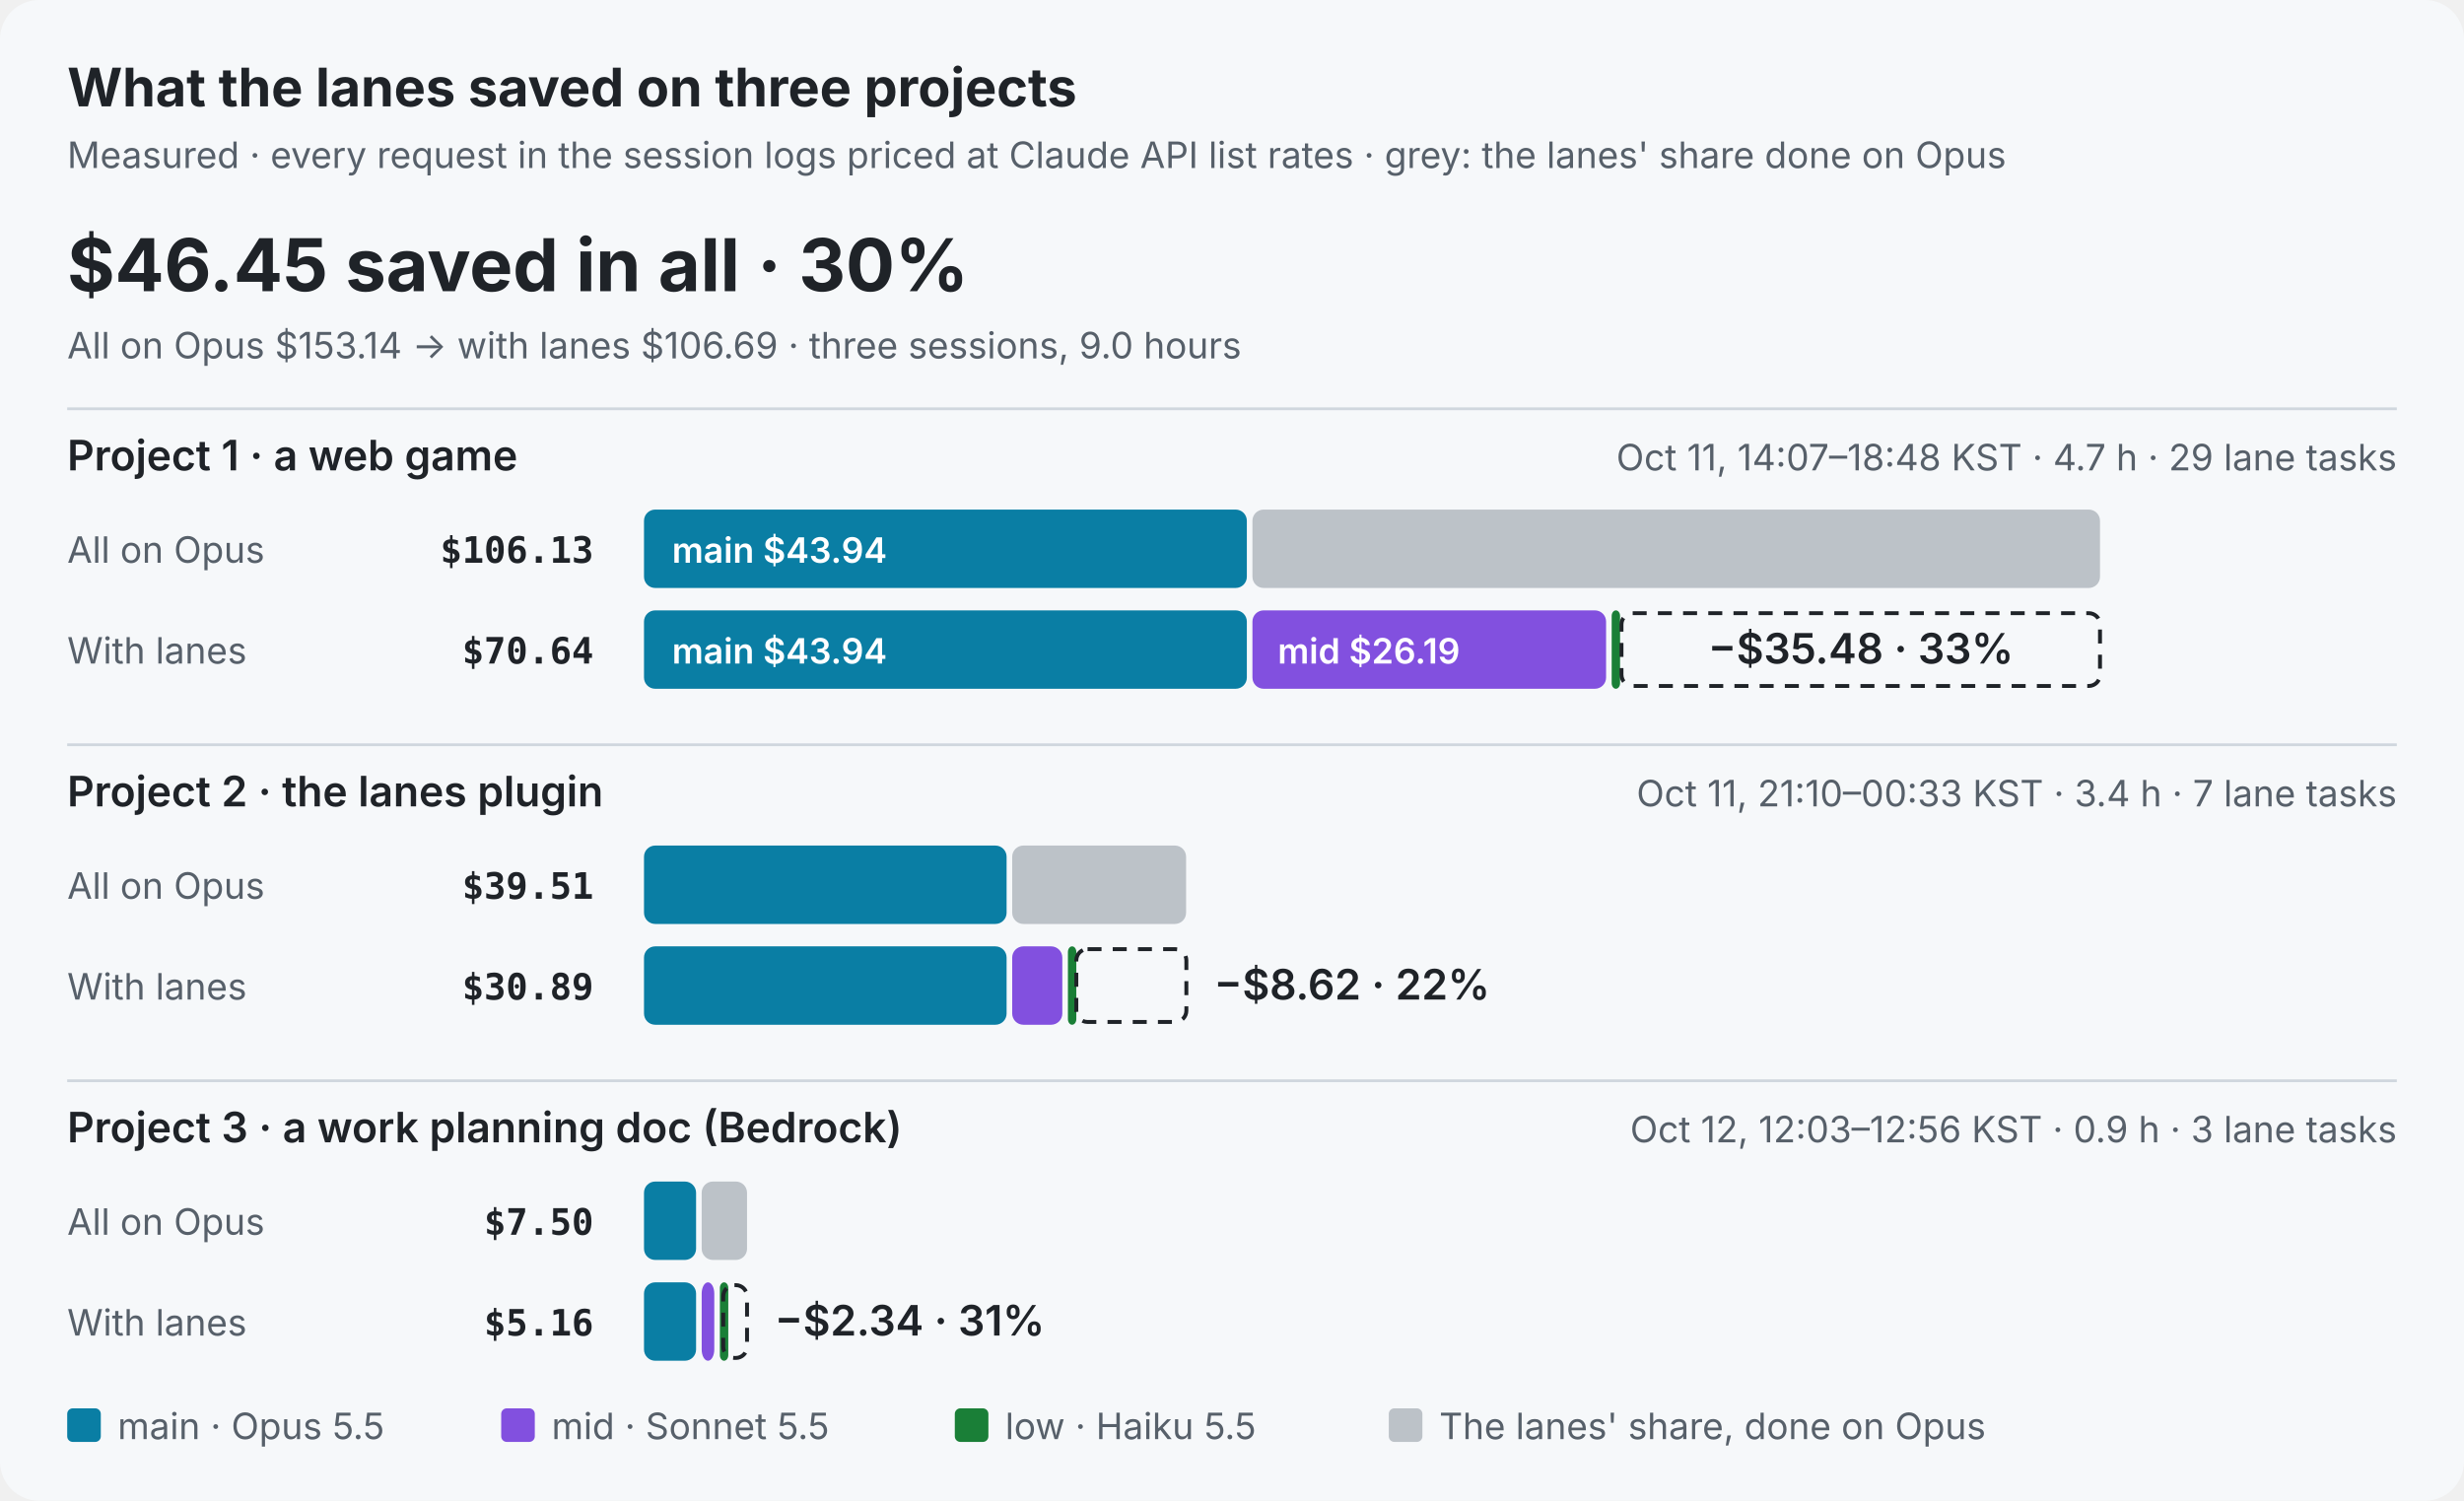
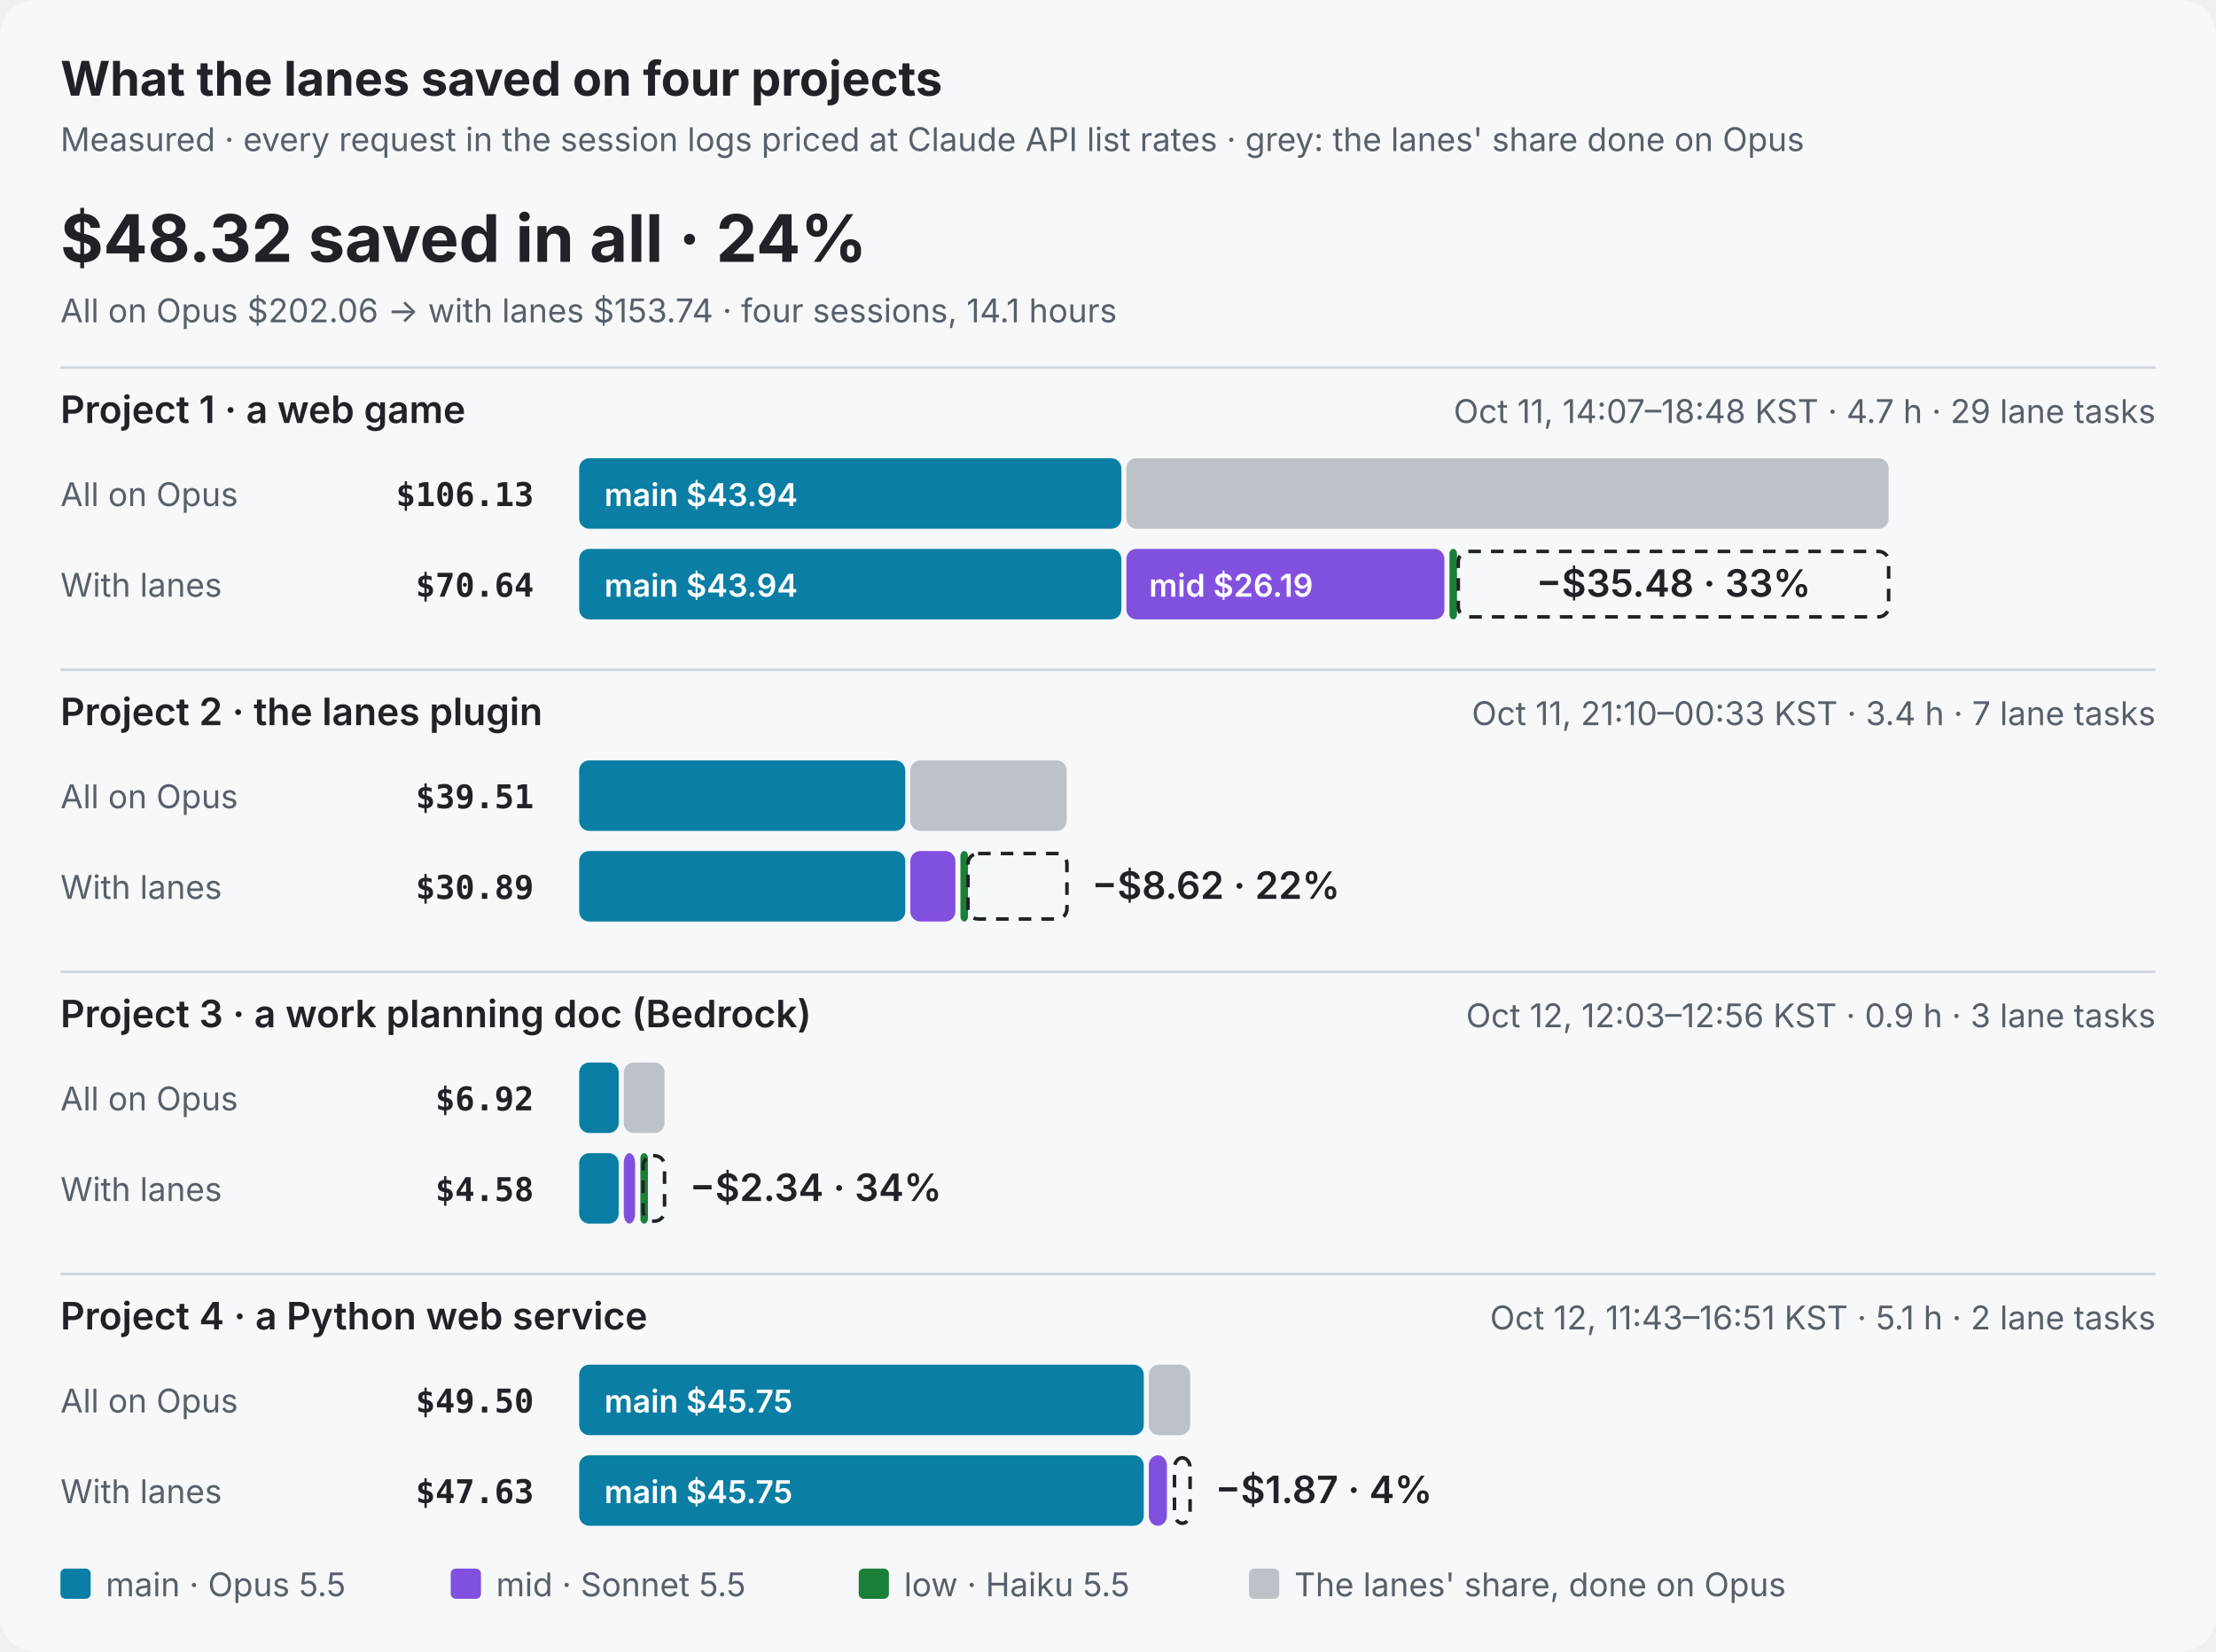
- <svg xmlns="http://www.w3.org/2000/svg" viewBox="0 0 880 536" width="880" height="536" role="img" aria-label="What the lanes saved on three projects: Project 1 · a web game $106.13 → $70.64; Project 2 · the lanes plugin $39.51 → $30.89; Project 3 · a work planning doc (Bedrock) $7.50 → $5.16; $46.45 saved in all · 30%">
+ <svg xmlns="http://www.w3.org/2000/svg" viewBox="0 0 880 656" width="880" height="656" role="img" aria-label="What the lanes saved on four projects: Project 1 · a web game $106.13 → $70.64; Project 2 · the lanes plugin $39.51 → $30.89; Project 3 · a work planning doc (Bedrock) $6.92 → $4.58; Project 4 · a Python web service $49.50 → $47.63; $48.32 saved in all · 24%">
  <style>
    .bg { fill: #f6f8fa; }
    .card { fill: #ffffff; stroke: #d0d7de; stroke-width: 1.2; }
    .h { font: 700 19px -apple-system, "Segoe UI", "Apple SD Gothic Neo", "Noto Sans KR", "Malgun Gothic", sans-serif; fill: #1f2328; }
    .hero { font: 700 26px -apple-system, "Segoe UI", "Apple SD Gothic Neo", "Noto Sans KR", "Malgun Gothic", sans-serif; fill: #1f2328; }
    .t { font: 600 15px -apple-system, "Segoe UI", "Apple SD Gothic Neo", "Noto Sans KR", "Malgun Gothic", sans-serif; fill: #1f2328; }
    .s { font: 13px -apple-system, "Segoe UI", "Apple SD Gothic Neo", "Noto Sans KR", "Malgun Gothic", sans-serif; fill: #57606a; }
    .m { font: 13px ui-monospace, "Cascadia Mono", Menlo, Consolas, "Apple SD Gothic Neo", "Malgun Gothic", monospace; fill: #1f2328; }
    .mb { font: 700 13px ui-monospace, "Cascadia Mono", Menlo, Consolas, "Apple SD Gothic Neo", "Malgun Gothic", monospace; fill: #1f2328; }
    .w { font: 600 12.5px -apple-system, "Segoe UI", "Apple SD Gothic Neo", "Noto Sans KR", "Malgun Gothic", sans-serif; fill: #ffffff; }
    .main { fill: #0a7ea4; } .mid { fill: #8250df; } .low { fill: #1a7f37; }
    .opus { fill: #8c959f; opacity: .55; }
    .grid { stroke: #d0d7de; stroke-width: 1; }
    .save { fill: none; stroke: #1f2328; stroke-width: 1.4; stroke-dasharray: 5 4; }
    .ok { fill: none; stroke: #1a7f37; stroke-width: 2.2; stroke-linecap: round; stroke-linejoin: round; }
    .idle { fill: url(#hatch); }
    .hl { stroke: #8c959f; stroke-width: 1; }
    .tick { stroke: #57606a; stroke-width: 1.5; }
    .tid { font: 11px ui-monospace, "Cascadia Mono", Menlo, Consolas, "Apple SD Gothic Neo", "Malgun Gothic", monospace; fill: #57606a; }
    @media (prefers-color-scheme: dark) {
      .bg { fill: #0d1117; } .card { fill: #161b22; stroke: #30363d; }
      .h, .hero, .t, .m, .mb { fill: #e6edf3; } .s { fill: #9198a1; }
      .main { fill: #1b8fb8; } .mid { fill: #a371f7; } .low { fill: #2ea043; }
      .opus { fill: #6e7681; opacity: .6; } .grid { stroke: #30363d; } .save { stroke: #e6edf3; }
      .ok { stroke: #3fb950; } .hl { stroke: #6e7681; } .tick { stroke: #9198a1; } .tid { fill: #9198a1; }
    }
  </style>
  <defs>
    <clipPath id="grow1">
      <rect x="0" y="178" width="880" height="70">
        <animate attributeName="width" from="200" to="880" dur="1.1s" fill="freeze" />
      </rect>
    </clipPath>
    <clipPath id="grow2">
      <rect x="0" y="298" width="880" height="70">
        <animate attributeName="width" values="200;200;880" keyTimes="0;0.31;1" dur="1.6s" fill="freeze" />
      </rect>
    </clipPath>
    <clipPath id="grow3">
      <rect x="0" y="418" width="880" height="70">
        <animate attributeName="width" values="200;200;880" keyTimes="0;0.48;1" dur="2.1s" fill="freeze" />
      </rect>
    </clipPath>
+     <clipPath id="grow4">
+       <rect x="0" y="538" width="880" height="70">
+         <animate attributeName="width" values="200;200;880" keyTimes="0;0.58;1" dur="2.6s" fill="freeze" />
+       </rect>
+     </clipPath>
  </defs>
-   <rect class="bg" width="880" height="536" rx="14" />
-   <text class="h" x="24" y="38">What the lanes saved on three projects</text>
+   <rect class="bg" width="880" height="656" rx="14" />
+   <text class="h" x="24" y="38">What the lanes saved on four projects</text>
  <text class="s" x="24" y="60">Measured · every request in the session logs priced at Claude API list rates · grey: the lanes' share done on Opus</text>
-   <text class="hero" x="24" y="104">$46.45 saved in all · 30%</text>
-   <text class="s" x="24" y="128">All on Opus $153.14 → with lanes $106.69 · three sessions, 9.0 hours</text>
+   <text class="hero" x="24" y="104">$48.32 saved in all · 24%</text>
+   <text class="s" x="24" y="128">All on Opus $202.06 → with lanes $153.74 · four sessions, 14.1 hours</text>
  <line class="grid" x1="24" x2="856" y1="146" y2="146" />
  <text class="t" x="24" y="168">Project 1 · a web game</text>
  <text class="s" x="856" y="168" text-anchor="end">Oct 11, 14:07–18:48 KST · 4.7 h · 29 lane tasks</text>
  <text class="s" x="24" y="201">All on Opus</text>
  <text class="mb" x="212" y="201" text-anchor="end">$106.13</text>
  <text class="s" x="24" y="237">With lanes</text>
  <text class="mb" x="212" y="237" text-anchor="end">$70.64</text>
  <g clip-path="url(#grow1)">
    <rect class="main" x="230" y="182" width="215.3" height="28" rx="4" />
    <rect class="opus" x="447.3" y="182" width="302.7" height="28" rx="4" />
    <rect class="main" x="230" y="218" width="215.3" height="28" rx="4" />
    <rect class="mid" x="447.3" y="218" width="126.3" height="28" rx="4" />
    <rect class="low" x="575.6" y="218" width="3.0" height="28" rx="2" />
    <rect class="save" x="579.1" y="219" width="170.9" height="26" rx="4" />
    <text class="t" x="664.6" y="237" text-anchor="middle">−$35.48 · 33%</text>
    <text class="w" x="240" y="201">main $43.94</text>
    <text class="w" x="240" y="237">main $43.94</text>
    <text class="w" x="456.3" y="237">mid $26.19</text>
  </g>
  <line class="grid" x1="24" x2="856" y1="266" y2="266" />
  <text class="t" x="24" y="288">Project 2 · the lanes plugin</text>
  <text class="s" x="856" y="288" text-anchor="end">Oct 11, 21:10–00:33 KST · 3.4 h · 7 lane tasks</text>
  <text class="s" x="24" y="321">All on Opus</text>
  <text class="mb" x="212" y="321" text-anchor="end">$39.51</text>
  <text class="s" x="24" y="357">With lanes</text>
  <text class="mb" x="212" y="357" text-anchor="end">$30.89</text>
  <g clip-path="url(#grow2)">
    <rect class="main" x="230" y="302" width="129.5" height="28" rx="4" />
    <rect class="opus" x="361.5" y="302" width="62.1" height="28" rx="4" />
    <rect class="main" x="230" y="338" width="129.5" height="28" rx="4" />
    <rect class="mid" x="361.5" y="338" width="17.9" height="28" rx="4" />
    <rect class="low" x="381.4" y="338" width="3.0" height="28" rx="2" />
    <rect class="save" x="384.4" y="339" width="39.3" height="26" rx="4" />
    <text class="t" x="433.6" y="357">−$8.62 · 22%</text>
  </g>
  <line class="grid" x1="24" x2="856" y1="386" y2="386" />
  <text class="t" x="24" y="408">Project 3 · a work planning doc (Bedrock)</text>
  <text class="s" x="856" y="408" text-anchor="end">Oct 12, 12:03–12:56 KST · 0.9 h · 3 lane tasks</text>
  <text class="s" x="24" y="441">All on Opus</text>
-   <text class="mb" x="212" y="441" text-anchor="end">$7.50</text>
+   <text class="mb" x="212" y="441" text-anchor="end">$6.92</text>
  <text class="s" x="24" y="477">With lanes</text>
-   <text class="mb" x="212" y="477" text-anchor="end">$5.16</text>
+   <text class="mb" x="212" y="477" text-anchor="end">$4.58</text>
  <g clip-path="url(#grow3)">
-     <rect class="main" x="230" y="422" width="18.6" height="28" rx="4" />
-     <rect class="opus" x="250.6" y="422" width="16.2" height="28" rx="4" />
-     <rect class="main" x="230" y="458" width="18.6" height="28" rx="4" />
-     <rect class="mid" x="250.6" y="458" width="4.5" height="28" rx="4" />
-     <rect class="low" x="257.1" y="458" width="3.0" height="28" rx="2" />
-     <rect class="save" x="258.3" y="459" width="8.5" height="26" rx="4" />
-     <text class="t" x="276.7" y="477">−$2.34 · 31%</text>
+     <rect class="main" x="230" y="422" width="15.7" height="28" rx="4" />
+     <rect class="opus" x="247.7" y="422" width="16.2" height="28" rx="4" />
+     <rect class="main" x="230" y="458" width="15.7" height="28" rx="4" />
+     <rect class="mid" x="247.7" y="458" width="4.5" height="28" rx="4" />
+     <rect class="low" x="254.3" y="458" width="3.0" height="28" rx="2" />
+     <rect class="save" x="255.4" y="459" width="8.5" height="26" rx="4" />
+     <text class="t" x="273.9" y="477">−$2.34 · 34%</text>
  </g>
-   <rect class="main" x="24" y="503" width="12" height="12" rx="2" />
-   <text class="s" x="42" y="514">main · Opus 5.5</text>
-   <rect class="mid" x="179" y="503" width="12" height="12" rx="2" />
-   <text class="s" x="197" y="514">mid · Sonnet 5.5</text>
-   <rect class="low" x="341" y="503" width="12" height="12" rx="2" />
-   <text class="s" x="359" y="514">low · Haiku 5.5</text>
-   <rect class="opus" x="496" y="503" width="12" height="12" rx="2" />
-   <text class="s" x="514" y="514">The lanes' share, done on Opus</text>
+   <line class="grid" x1="24" x2="856" y1="506" y2="506" />
+   <text class="t" x="24" y="528">Project 4 · a Python web service</text>
+   <text class="s" x="856" y="528" text-anchor="end">Oct 12, 11:43–16:51 KST · 5.1 h · 2 lane tasks</text>
+   <text class="s" x="24" y="561">All on Opus</text>
+   <text class="mb" x="212" y="561" text-anchor="end">$49.50</text>
+   <text class="s" x="24" y="597">With lanes</text>
+   <text class="mb" x="212" y="597" text-anchor="end">$47.63</text>
+   <g clip-path="url(#grow4)">
+     <rect class="main" x="230" y="542" width="224.2" height="28" rx="4" />
+     <rect class="opus" x="456.2" y="542" width="16.4" height="28" rx="4" />
+     <rect class="main" x="230" y="578" width="224.2" height="28" rx="4" />
+     <rect class="mid" x="456.2" y="578" width="7.2" height="28" rx="4" />
+     <rect class="save" x="466.4" y="579" width="6.2" height="26" rx="4" />
+     <text class="t" x="482.6" y="597">−$1.87 · 4%</text>
+     <text class="w" x="240" y="561">main $45.75</text>
+     <text class="w" x="240" y="597">main $45.75</text>
+   </g>
+   <rect class="main" x="24" y="623" width="12" height="12" rx="2" />
+   <text class="s" x="42" y="634">main · Opus 5.5</text>
+   <rect class="mid" x="179" y="623" width="12" height="12" rx="2" />
+   <text class="s" x="197" y="634">mid · Sonnet 5.5</text>
+   <rect class="low" x="341" y="623" width="12" height="12" rx="2" />
+   <text class="s" x="359" y="634">low · Haiku 5.5</text>
+   <rect class="opus" x="496" y="623" width="12" height="12" rx="2" />
+   <text class="s" x="514" y="634">The lanes' share, done on Opus</text>
</svg>
